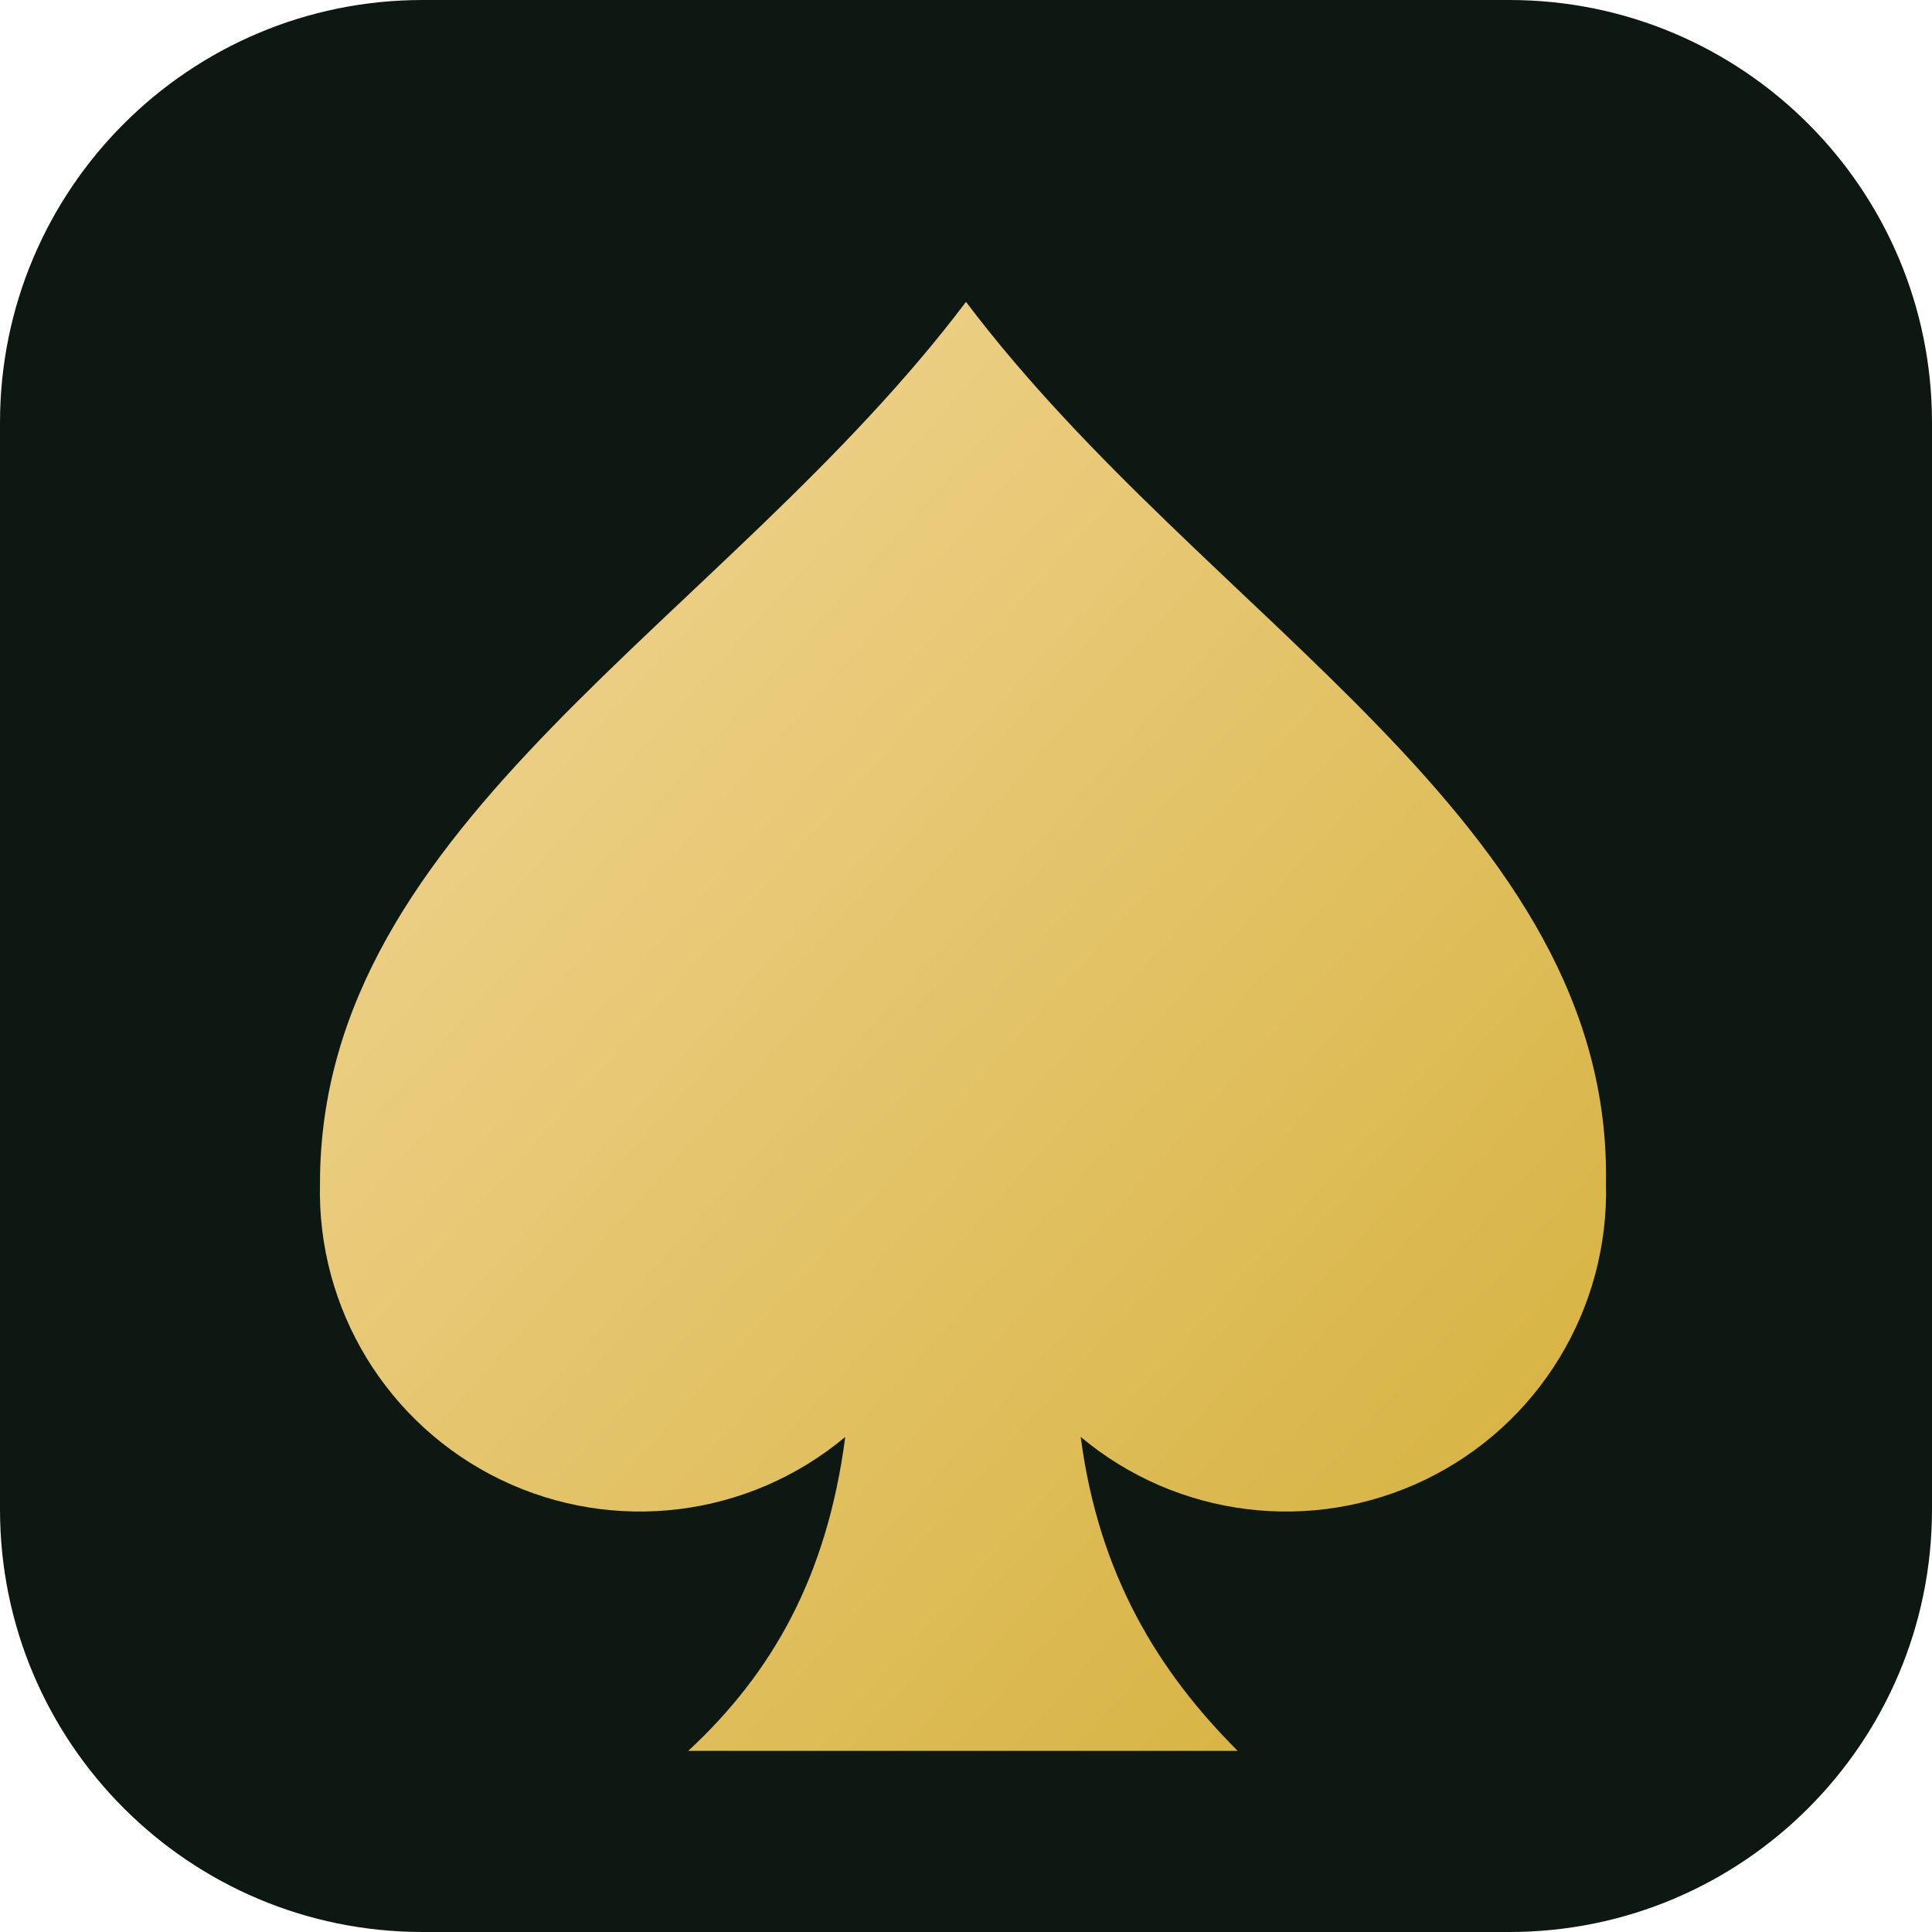
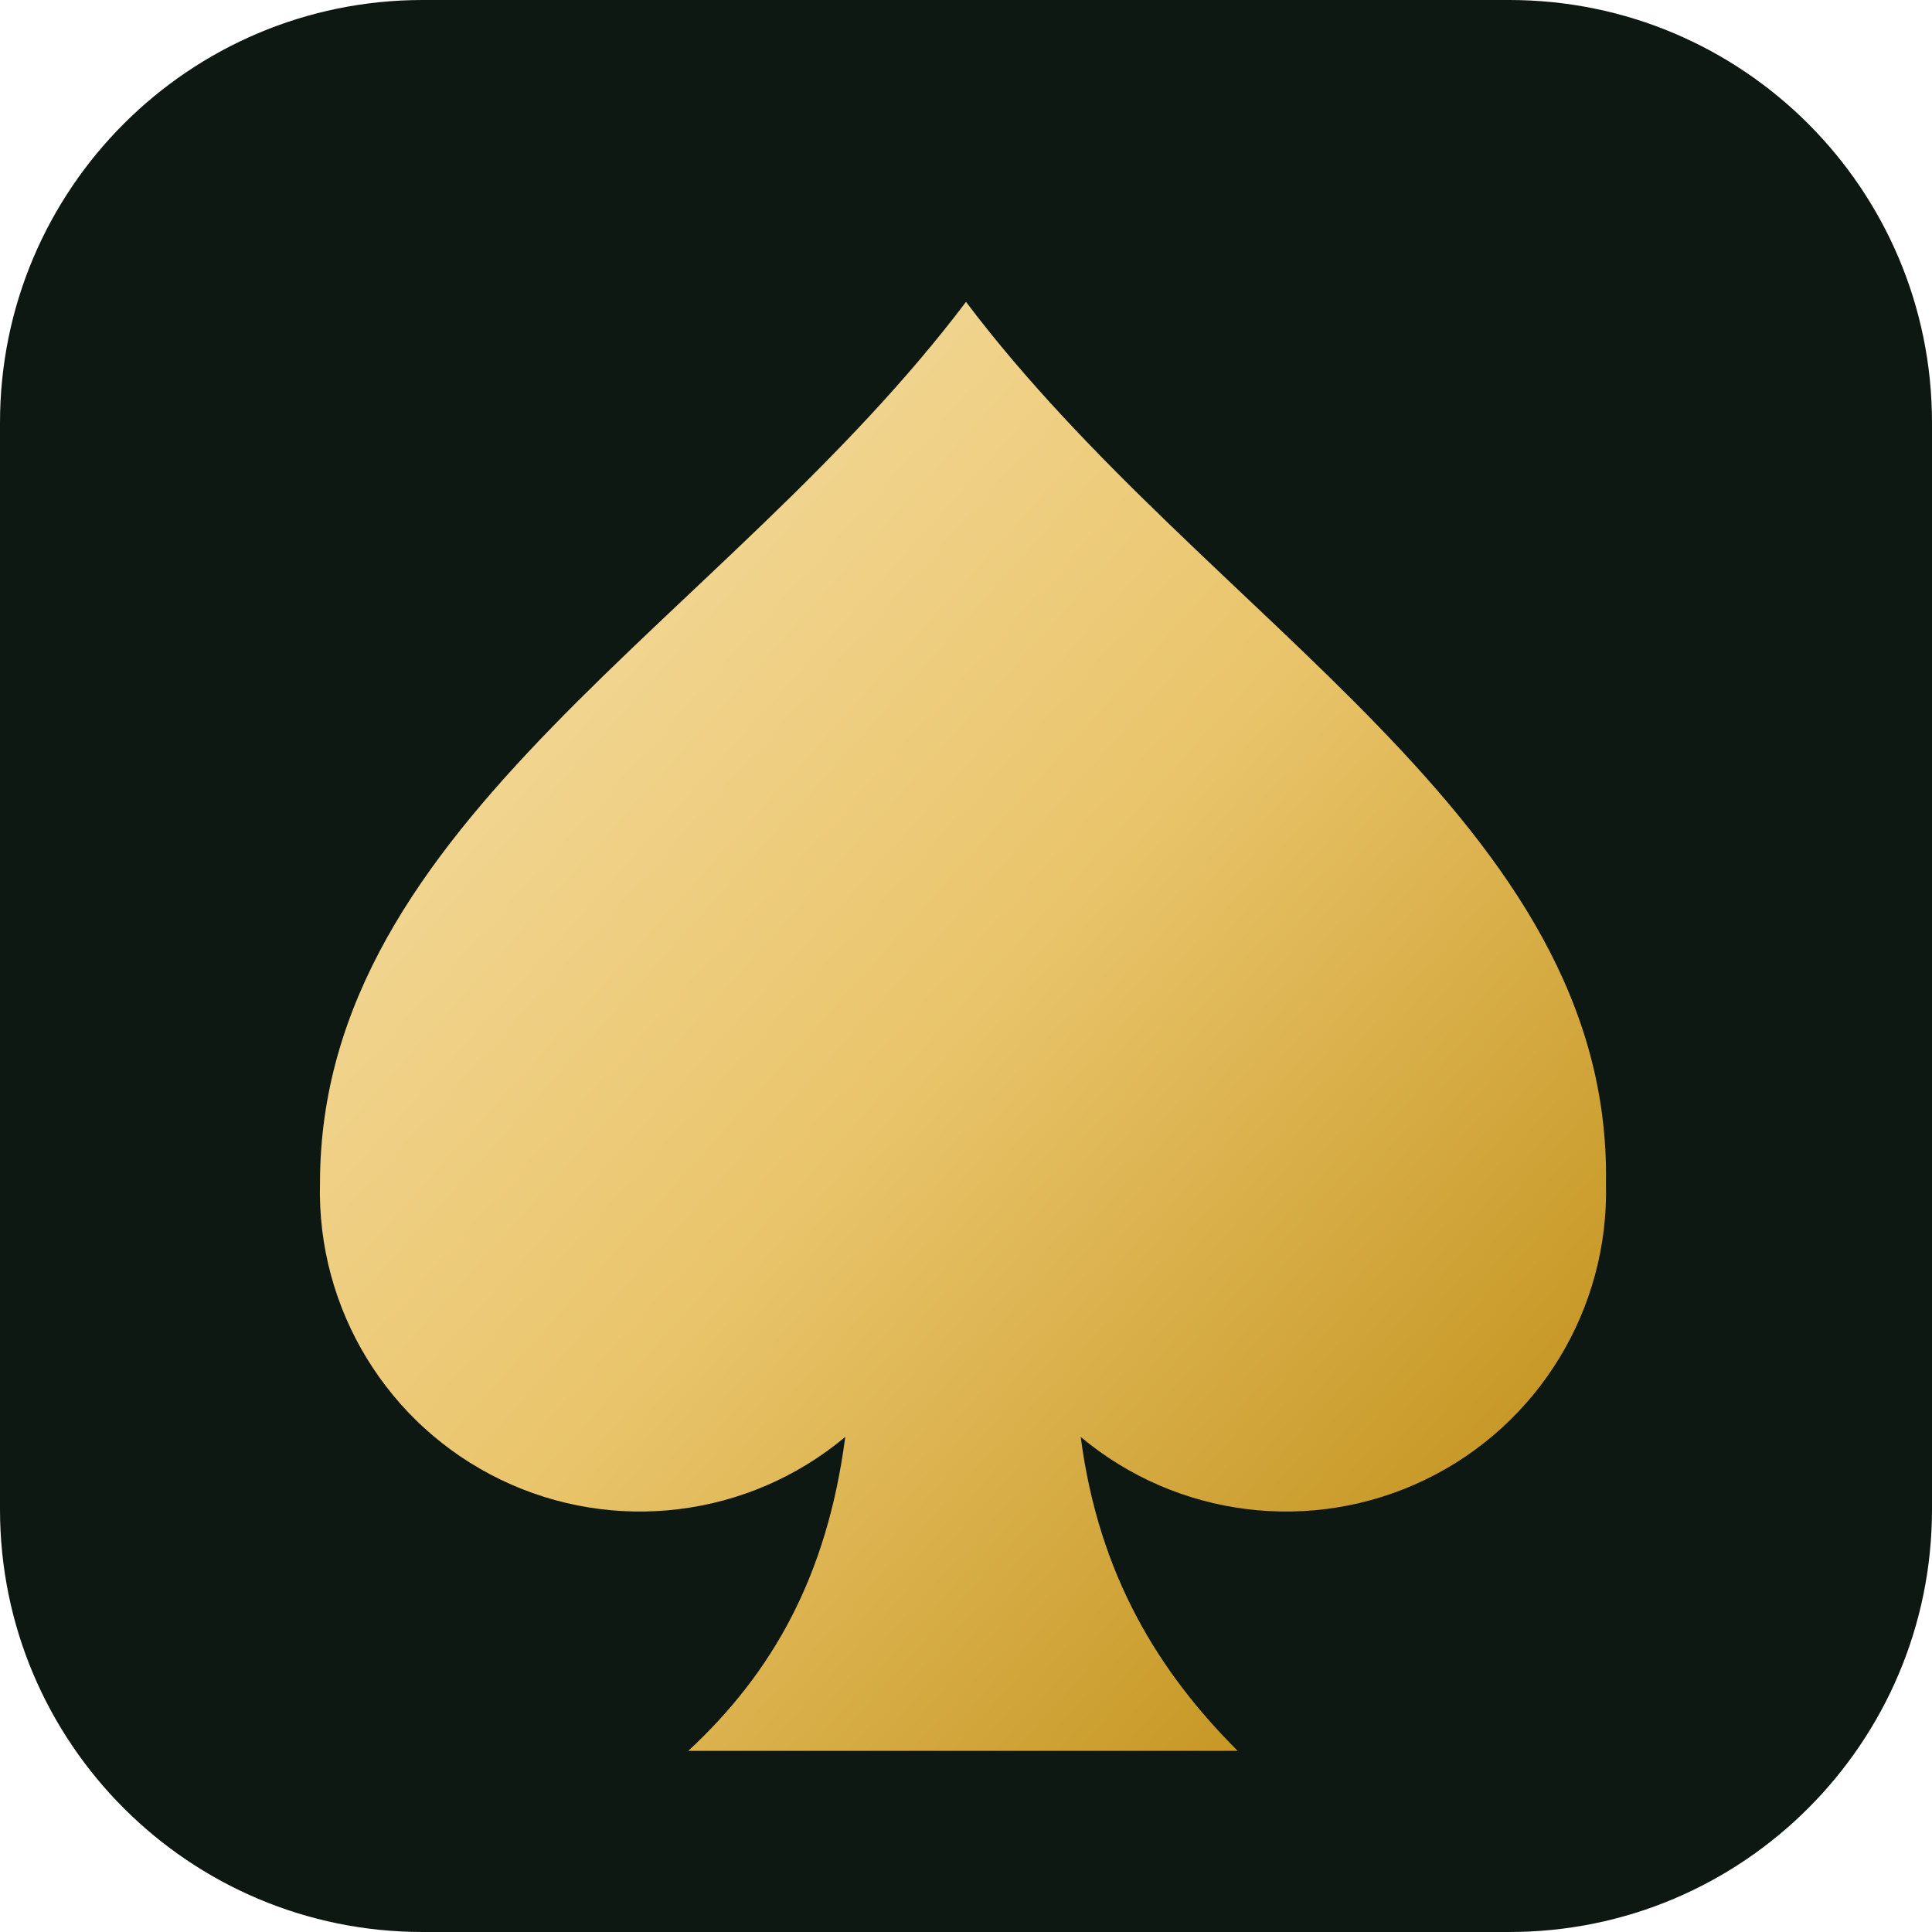
<svg xmlns="http://www.w3.org/2000/svg" viewBox="0 0 32 32" width="32" height="32">
  <rect width="32" height="32" rx="7" fill="#0e1813" />
  <defs>
    <linearGradient id="g" x1="0" y1="0" x2="1" y2="1">
-       <stop offset="0" stop-color="#f3d89b" />
-       <stop offset="1" stop-color="#d4af37" />
+       <stop offset="0" stop-color="#f8e3b0" />
+       <stop offset="0.5" stop-color="#e9c46a" />
+       <stop offset="1" stop-color="#b9860a" />
    </linearGradient>
  </defs>
  <path fill="url(#g)" d="M16 5c-4 5.3-10.7 8.6-10.7 14.6A5.3 5.3 0 0 0 14 23.8c-.3 2.3-1.2 3.9-2.6 5.2h9.1c-1.3-1.3-2.3-2.9-2.6-5.2a5.3 5.3 0 0 0 8.7-4.2C26.7 13.6 20 10.3 16 5Z" />
</svg>
